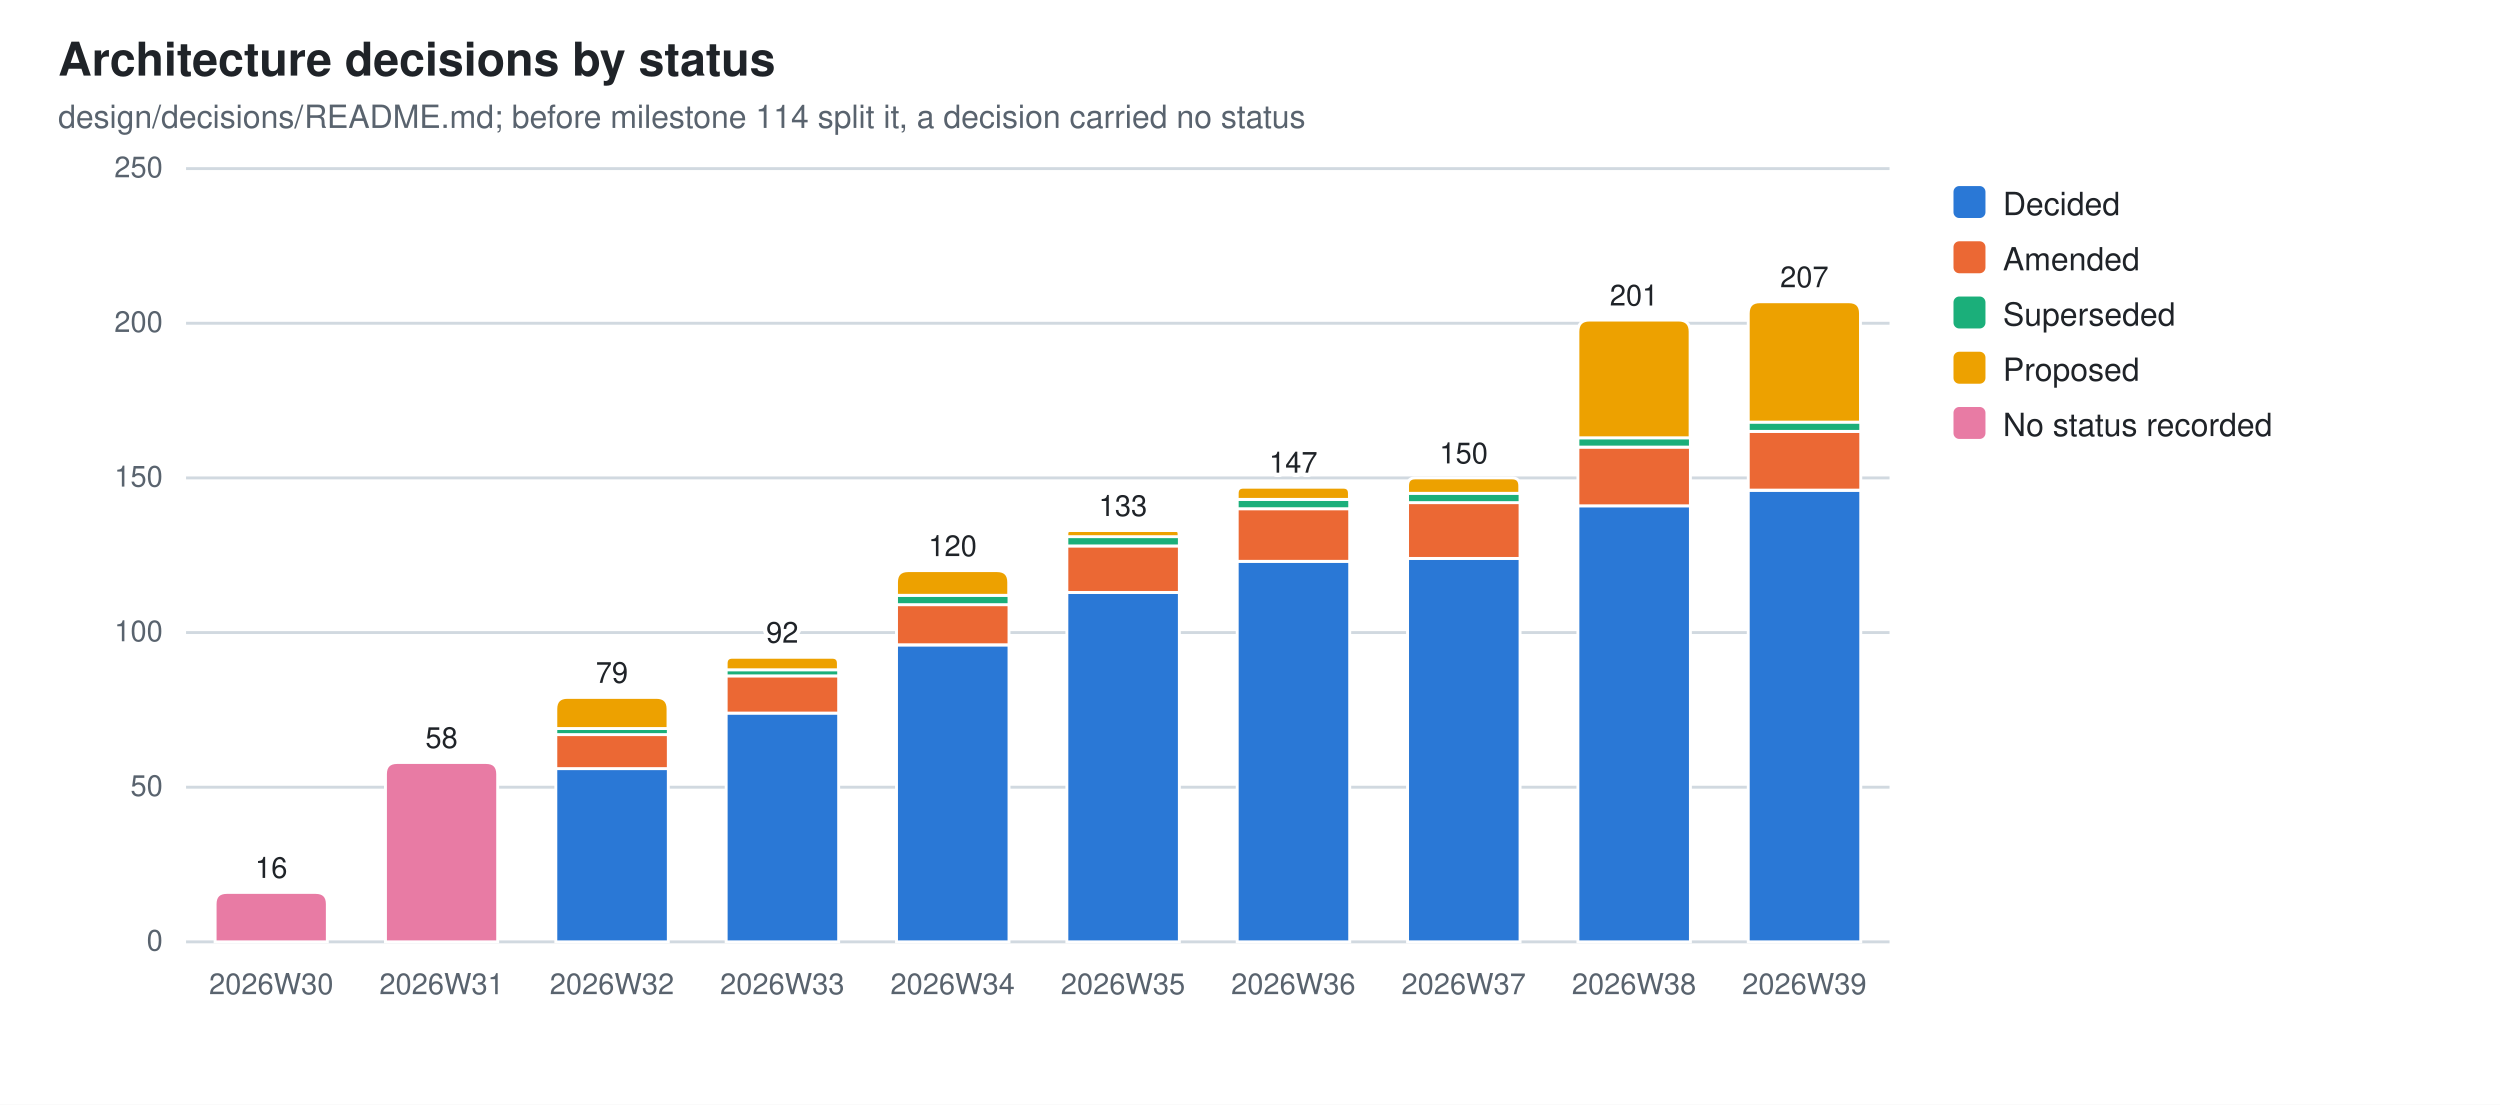
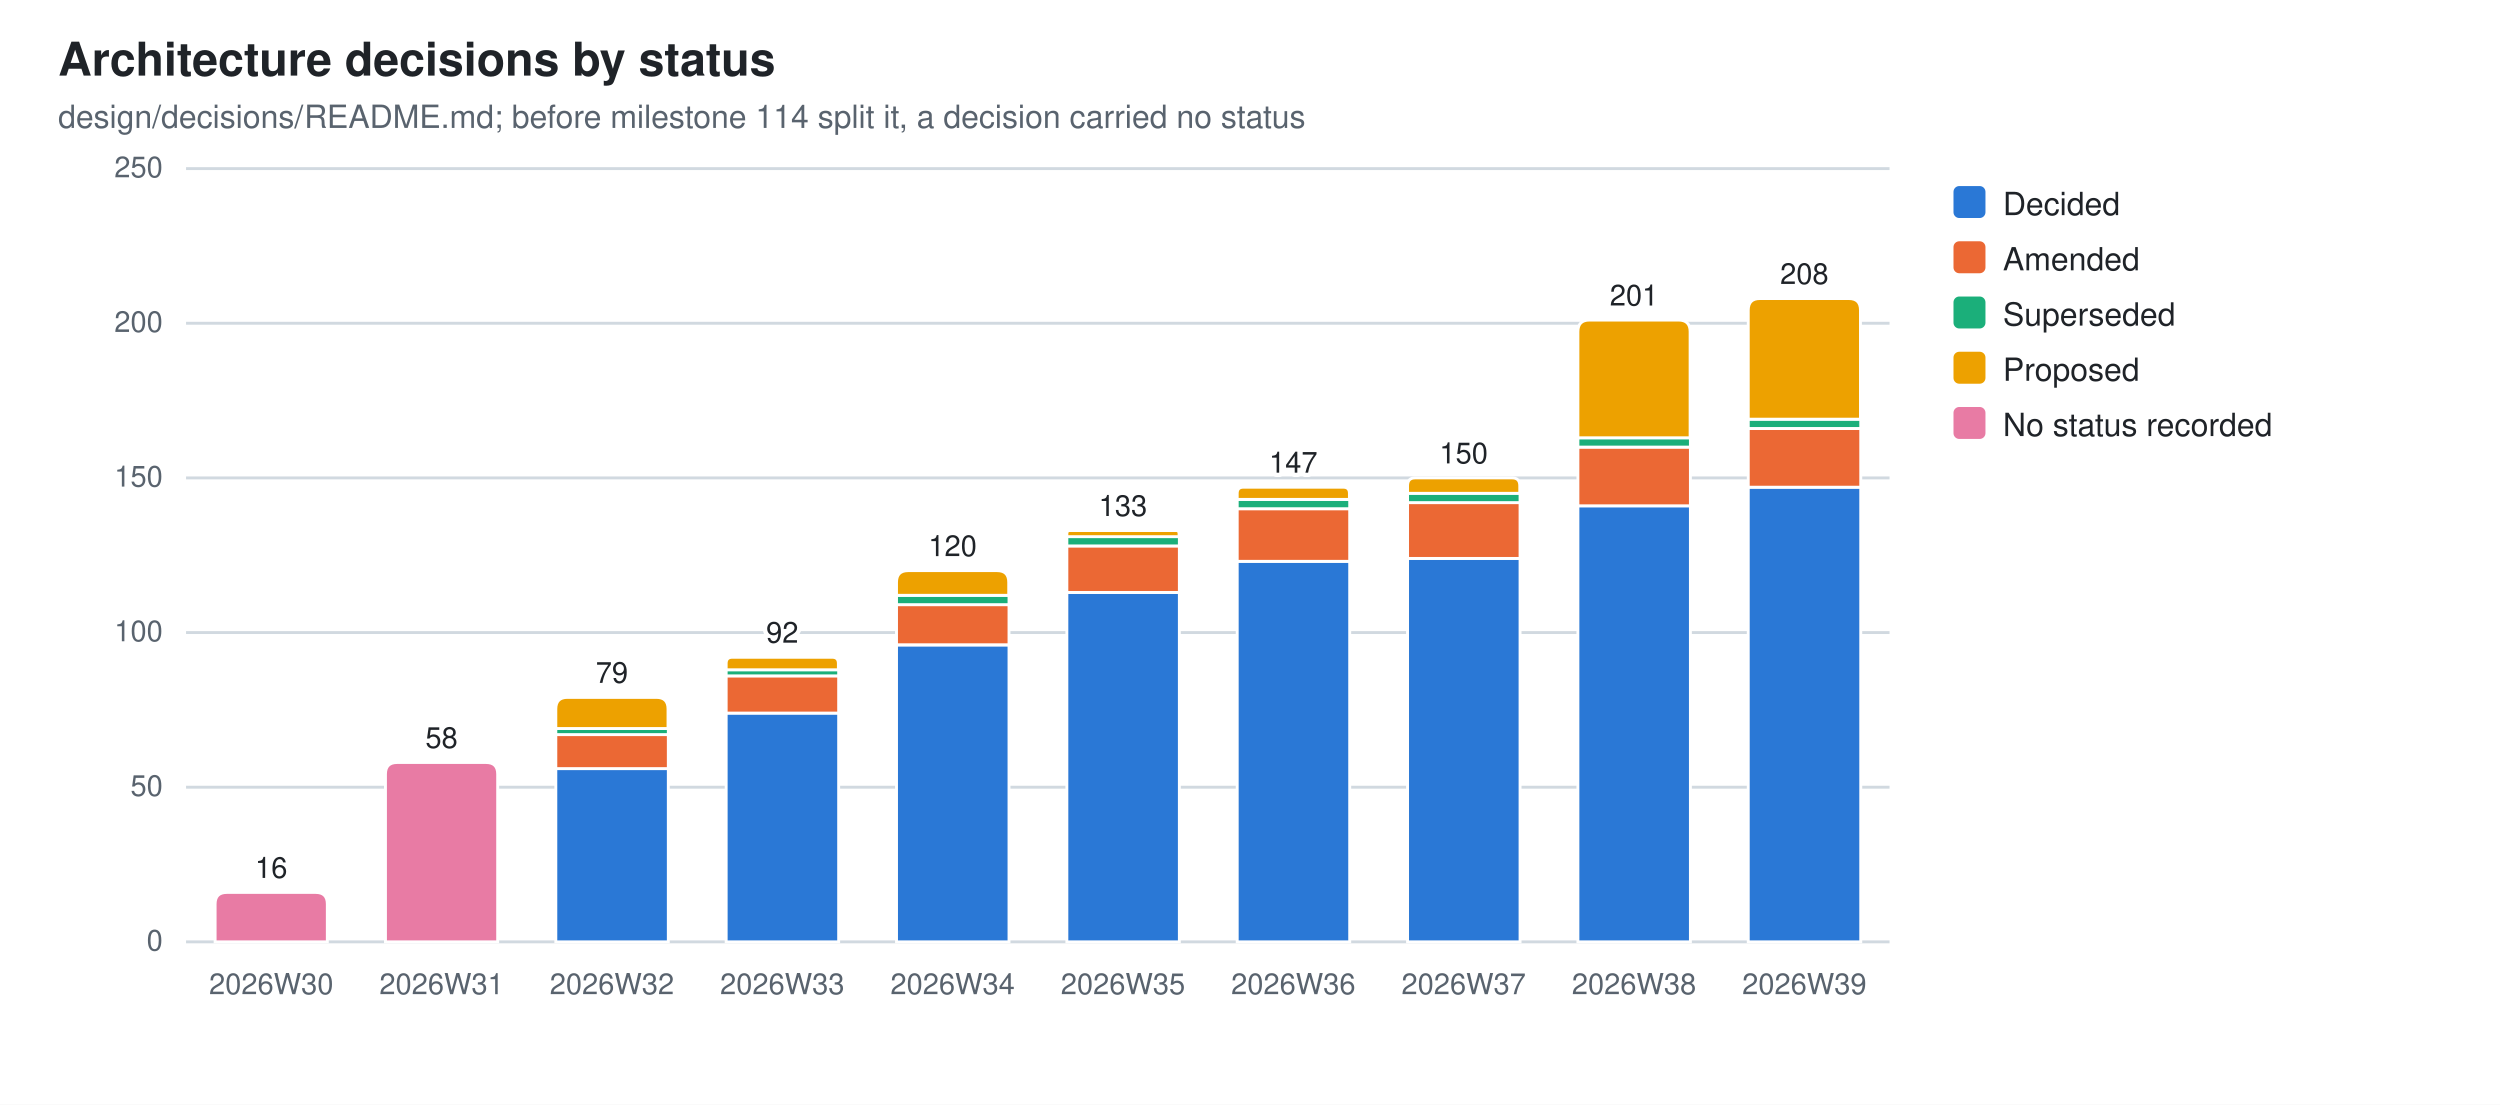
<svg xmlns="http://www.w3.org/2000/svg" width="860" height="380" viewBox="0 0 860 380" role="img" aria-label="Architecture decisions by status">
  <style>
  .bg{fill:#ffffff} .fg{fill:#1f2328} .mut{fill:#59636e} .grid{stroke:#d1d9e0}
  .seg{stroke:#ffffff;stroke-width:1}
  .val{paint-order:stroke;stroke:#ffffff;stroke-width:3px;stroke-linejoin:round}
  .s0{fill:#2a78d6}  .s1{fill:#eb6834}  .s2{fill:#1baf7a}  .s3{fill:#eda100}  .s4{fill:#e87ba4}  .s5{fill:#008300}  .s6{fill:#4a3aa7}  .s7{fill:#e34948}
  @media (prefers-color-scheme: dark){
    .bg{fill:#0d1117} .fg{fill:#e6edf3} .mut{fill:#9198a1} .grid{stroke:#30363d}
    .seg{stroke:#0d1117} .val{stroke:#0d1117} .s0{fill:#3987e5} .s1{fill:#d95926} .s2{fill:#199e70} .s3{fill:#c98500} .s4{fill:#d55181} .s5{fill:#008300} .s6{fill:#9085e9} .s7{fill:#e66767}}
  text{font-family:-apple-system,BlinkMacSystemFont,"Segoe UI",Helvetica,Arial,sans-serif}
</style>
  <rect class="bg" width="860" height="380" />
  <text class="fg" x="20" y="26" font-size="16" font-weight="600">Architecture decisions by status</text>
  <text class="mut" x="20" y="44" font-size="11">design/decisions/README.md; before milestone 114 split it, a decision carried no status</text>
  <line class="grid" x1="64" y1="324.0" x2="650.0" y2="324.0" stroke-width="1" />
  <text class="mut" x="56" y="327.0" font-size="10" text-anchor="end">0</text>
  <line class="grid" x1="64" y1="270.8" x2="650.0" y2="270.8" stroke-width="1" />
  <text class="mut" x="56" y="273.8" font-size="10" text-anchor="end">50</text>
  <line class="grid" x1="64" y1="217.6" x2="650.0" y2="217.6" stroke-width="1" />
  <text class="mut" x="56" y="220.6" font-size="10" text-anchor="end">100</text>
  <line class="grid" x1="64" y1="164.4" x2="650.0" y2="164.4" stroke-width="1" />
  <text class="mut" x="56" y="167.4" font-size="10" text-anchor="end">150</text>
  <line class="grid" x1="64" y1="111.2" x2="650.0" y2="111.2" stroke-width="1" />
  <text class="mut" x="56" y="114.2" font-size="10" text-anchor="end">200</text>
  <line class="grid" x1="64" y1="58.0" x2="650.0" y2="58.0" stroke-width="1" />
  <text class="mut" x="56" y="61.0" font-size="10" text-anchor="end">250</text>
  <path class="seg s4" d="M74.0,324.0 V311.0 Q74.0,307.0 78.0,307.0 H108.6 Q112.6,307.0 112.6,311.0 V324.0 Z" />
  <text class="mut" x="93.3" y="342" font-size="10" text-anchor="middle">2026W30</text>
  <text class="fg val" x="93.3" y="302.0" font-size="10" text-anchor="middle">16</text>
  <path class="seg s4" d="M132.6,324.0 V266.3 Q132.6,262.3 136.6,262.3 H167.2 Q171.2,262.3 171.2,266.3 V324.0 Z" />
  <text class="mut" x="151.9" y="342" font-size="10" text-anchor="middle">2026W31</text>
  <text class="fg val" x="151.9" y="257.3" font-size="10" text-anchor="middle">58</text>
  <rect class="seg s0" x="191.2" y="264.4" width="38.7" height="59.6" />
  <rect class="seg s1" x="191.2" y="252.7" width="38.7" height="11.7" />
  <rect class="seg s2" x="191.2" y="250.6" width="38.7" height="2.1" />
  <path class="seg s3" d="M191.2,250.6 V243.9 Q191.2,239.9 195.2,239.9 H225.8 Q229.8,239.9 229.8,243.9 V250.6 Z" />
  <text class="mut" x="210.5" y="342" font-size="10" text-anchor="middle">2026W32</text>
  <text class="fg val" x="210.5" y="234.9" font-size="10" text-anchor="middle">79</text>
  <rect class="seg s0" x="249.8" y="245.3" width="38.7" height="78.7" />
  <rect class="seg s1" x="249.8" y="232.5" width="38.7" height="12.8" />
  <rect class="seg s2" x="249.8" y="230.4" width="38.7" height="2.1" />
  <path class="seg s3" d="M249.8,230.4 V228.2 Q249.8,226.1 251.9,226.1 H286.3 Q288.4,226.1 288.4,228.2 V230.4 Z" />
  <text class="mut" x="269.1" y="342" font-size="10" text-anchor="middle">2026W33</text>
  <text class="fg val" x="269.1" y="221.1" font-size="10" text-anchor="middle">92</text>
  <rect class="seg s0" x="308.4" y="221.9" width="38.7" height="102.1" />
  <rect class="seg s1" x="308.4" y="208.0" width="38.7" height="13.8" />
  <rect class="seg s2" x="308.4" y="204.8" width="38.7" height="3.2" />
  <path class="seg s3" d="M308.4,204.8 V200.3 Q308.4,196.3 312.4,196.3 H343.0 Q347.0,196.3 347.0,200.3 V204.8 Z" />
  <text class="mut" x="327.7" y="342" font-size="10" text-anchor="middle">2026W34</text>
  <text class="fg val" x="327.7" y="191.3" font-size="10" text-anchor="middle">120</text>
  <rect class="seg s0" x="367.0" y="203.8" width="38.7" height="120.2" />
  <rect class="seg s1" x="367.0" y="187.8" width="38.7" height="16.0" />
  <rect class="seg s2" x="367.0" y="184.6" width="38.7" height="3.2" />
  <path class="seg s3" d="M367.0,184.6 V183.6 Q367.0,182.5 368.0,182.5 H404.6 Q405.6,182.5 405.6,183.6 V184.6 Z" />
  <text class="mut" x="386.3" y="342" font-size="10" text-anchor="middle">2026W35</text>
  <text class="fg val" x="386.3" y="177.5" font-size="10" text-anchor="middle">133</text>
  <rect class="seg s0" x="425.6" y="193.1" width="38.7" height="130.9" />
  <rect class="seg s1" x="425.6" y="175.0" width="38.7" height="18.1" />
  <rect class="seg s2" x="425.6" y="171.8" width="38.7" height="3.2" />
  <path class="seg s3" d="M425.6,171.8 V169.7 Q425.6,167.6 427.7,167.6 H462.1 Q464.2,167.6 464.2,169.7 V171.8 Z" />
  <text class="mut" x="444.9" y="342" font-size="10" text-anchor="middle">2026W36</text>
  <text class="fg val" x="444.9" y="162.6" font-size="10" text-anchor="middle">147</text>
  <rect class="seg s0" x="484.2" y="192.1" width="38.7" height="131.9" />
  <rect class="seg s1" x="484.2" y="172.9" width="38.7" height="19.2" />
  <rect class="seg s2" x="484.2" y="169.7" width="38.7" height="3.2" />
  <path class="seg s3" d="M484.2,169.7 V167.1 Q484.2,164.4 486.8,164.4 H520.2 Q522.8,164.4 522.8,167.1 V169.7 Z" />
  <text class="mut" x="503.5" y="342" font-size="10" text-anchor="middle">2026W37</text>
  <text class="fg val" x="503.5" y="159.4" font-size="10" text-anchor="middle">150</text>
  <rect class="seg s0" x="542.8" y="174.0" width="38.7" height="150.0" />
  <rect class="seg s1" x="542.8" y="153.8" width="38.7" height="20.2" />
  <rect class="seg s2" x="542.8" y="150.6" width="38.7" height="3.2" />
  <path class="seg s3" d="M542.8,150.6 V114.1 Q542.8,110.1 546.8,110.1 H577.4 Q581.4,110.1 581.4,114.1 V150.6 Z" />
  <text class="mut" x="562.1" y="342" font-size="10" text-anchor="middle">2026W38</text>
  <text class="fg val" x="562.1" y="105.1" font-size="10" text-anchor="middle">201</text>
-   <rect class="seg s0" x="601.4" y="168.7" width="38.7" height="155.3" />
-   <rect class="seg s1" x="601.4" y="148.4" width="38.7" height="20.2" />
-   <rect class="seg s2" x="601.4" y="145.2" width="38.7" height="3.2" />
-   <path class="seg s3" d="M601.4,145.2 V107.8 Q601.4,103.8 605.4,103.8 H636.0 Q640.0,103.8 640.0,107.8 V145.2 Z" />
+   <rect class="seg s0" x="601.4" y="167.6" width="38.7" height="156.4" />
+   <rect class="seg s1" x="601.4" y="147.4" width="38.7" height="20.2" />
+   <rect class="seg s2" x="601.4" y="144.2" width="38.7" height="3.2" />
+   <path class="seg s3" d="M601.4,144.2 V106.7 Q601.4,102.7 605.4,102.7 H636.0 Q640.0,102.7 640.0,106.7 V144.2 Z" />
  <text class="mut" x="620.7" y="342" font-size="10" text-anchor="middle">2026W39</text>
-   <text class="fg val" x="620.7" y="98.8" font-size="10" text-anchor="middle">207</text>
+   <text class="fg val" x="620.7" y="97.7" font-size="10" text-anchor="middle">208</text>
  <rect class="s0" x="672" y="64" width="11" height="11" rx="2" />
  <text class="fg" y="74" font-size="11">
    <tspan x="689" dy="0">Decided</tspan>
  </text>
  <rect class="s1" x="672" y="83" width="11" height="11" rx="2" />
  <text class="fg" y="93" font-size="11">
    <tspan x="689" dy="0">Amended</tspan>
  </text>
  <rect class="s2" x="672" y="102" width="11" height="11" rx="2" />
  <text class="fg" y="112" font-size="11">
    <tspan x="689" dy="0">Superseded</tspan>
  </text>
  <rect class="s3" x="672" y="121" width="11" height="11" rx="2" />
  <text class="fg" y="131" font-size="11">
    <tspan x="689" dy="0">Proposed</tspan>
  </text>
  <rect class="s4" x="672" y="140" width="11" height="11" rx="2" />
  <text class="fg" y="150" font-size="11">
    <tspan x="689" dy="0">No status recorded</tspan>
  </text>
</svg>
